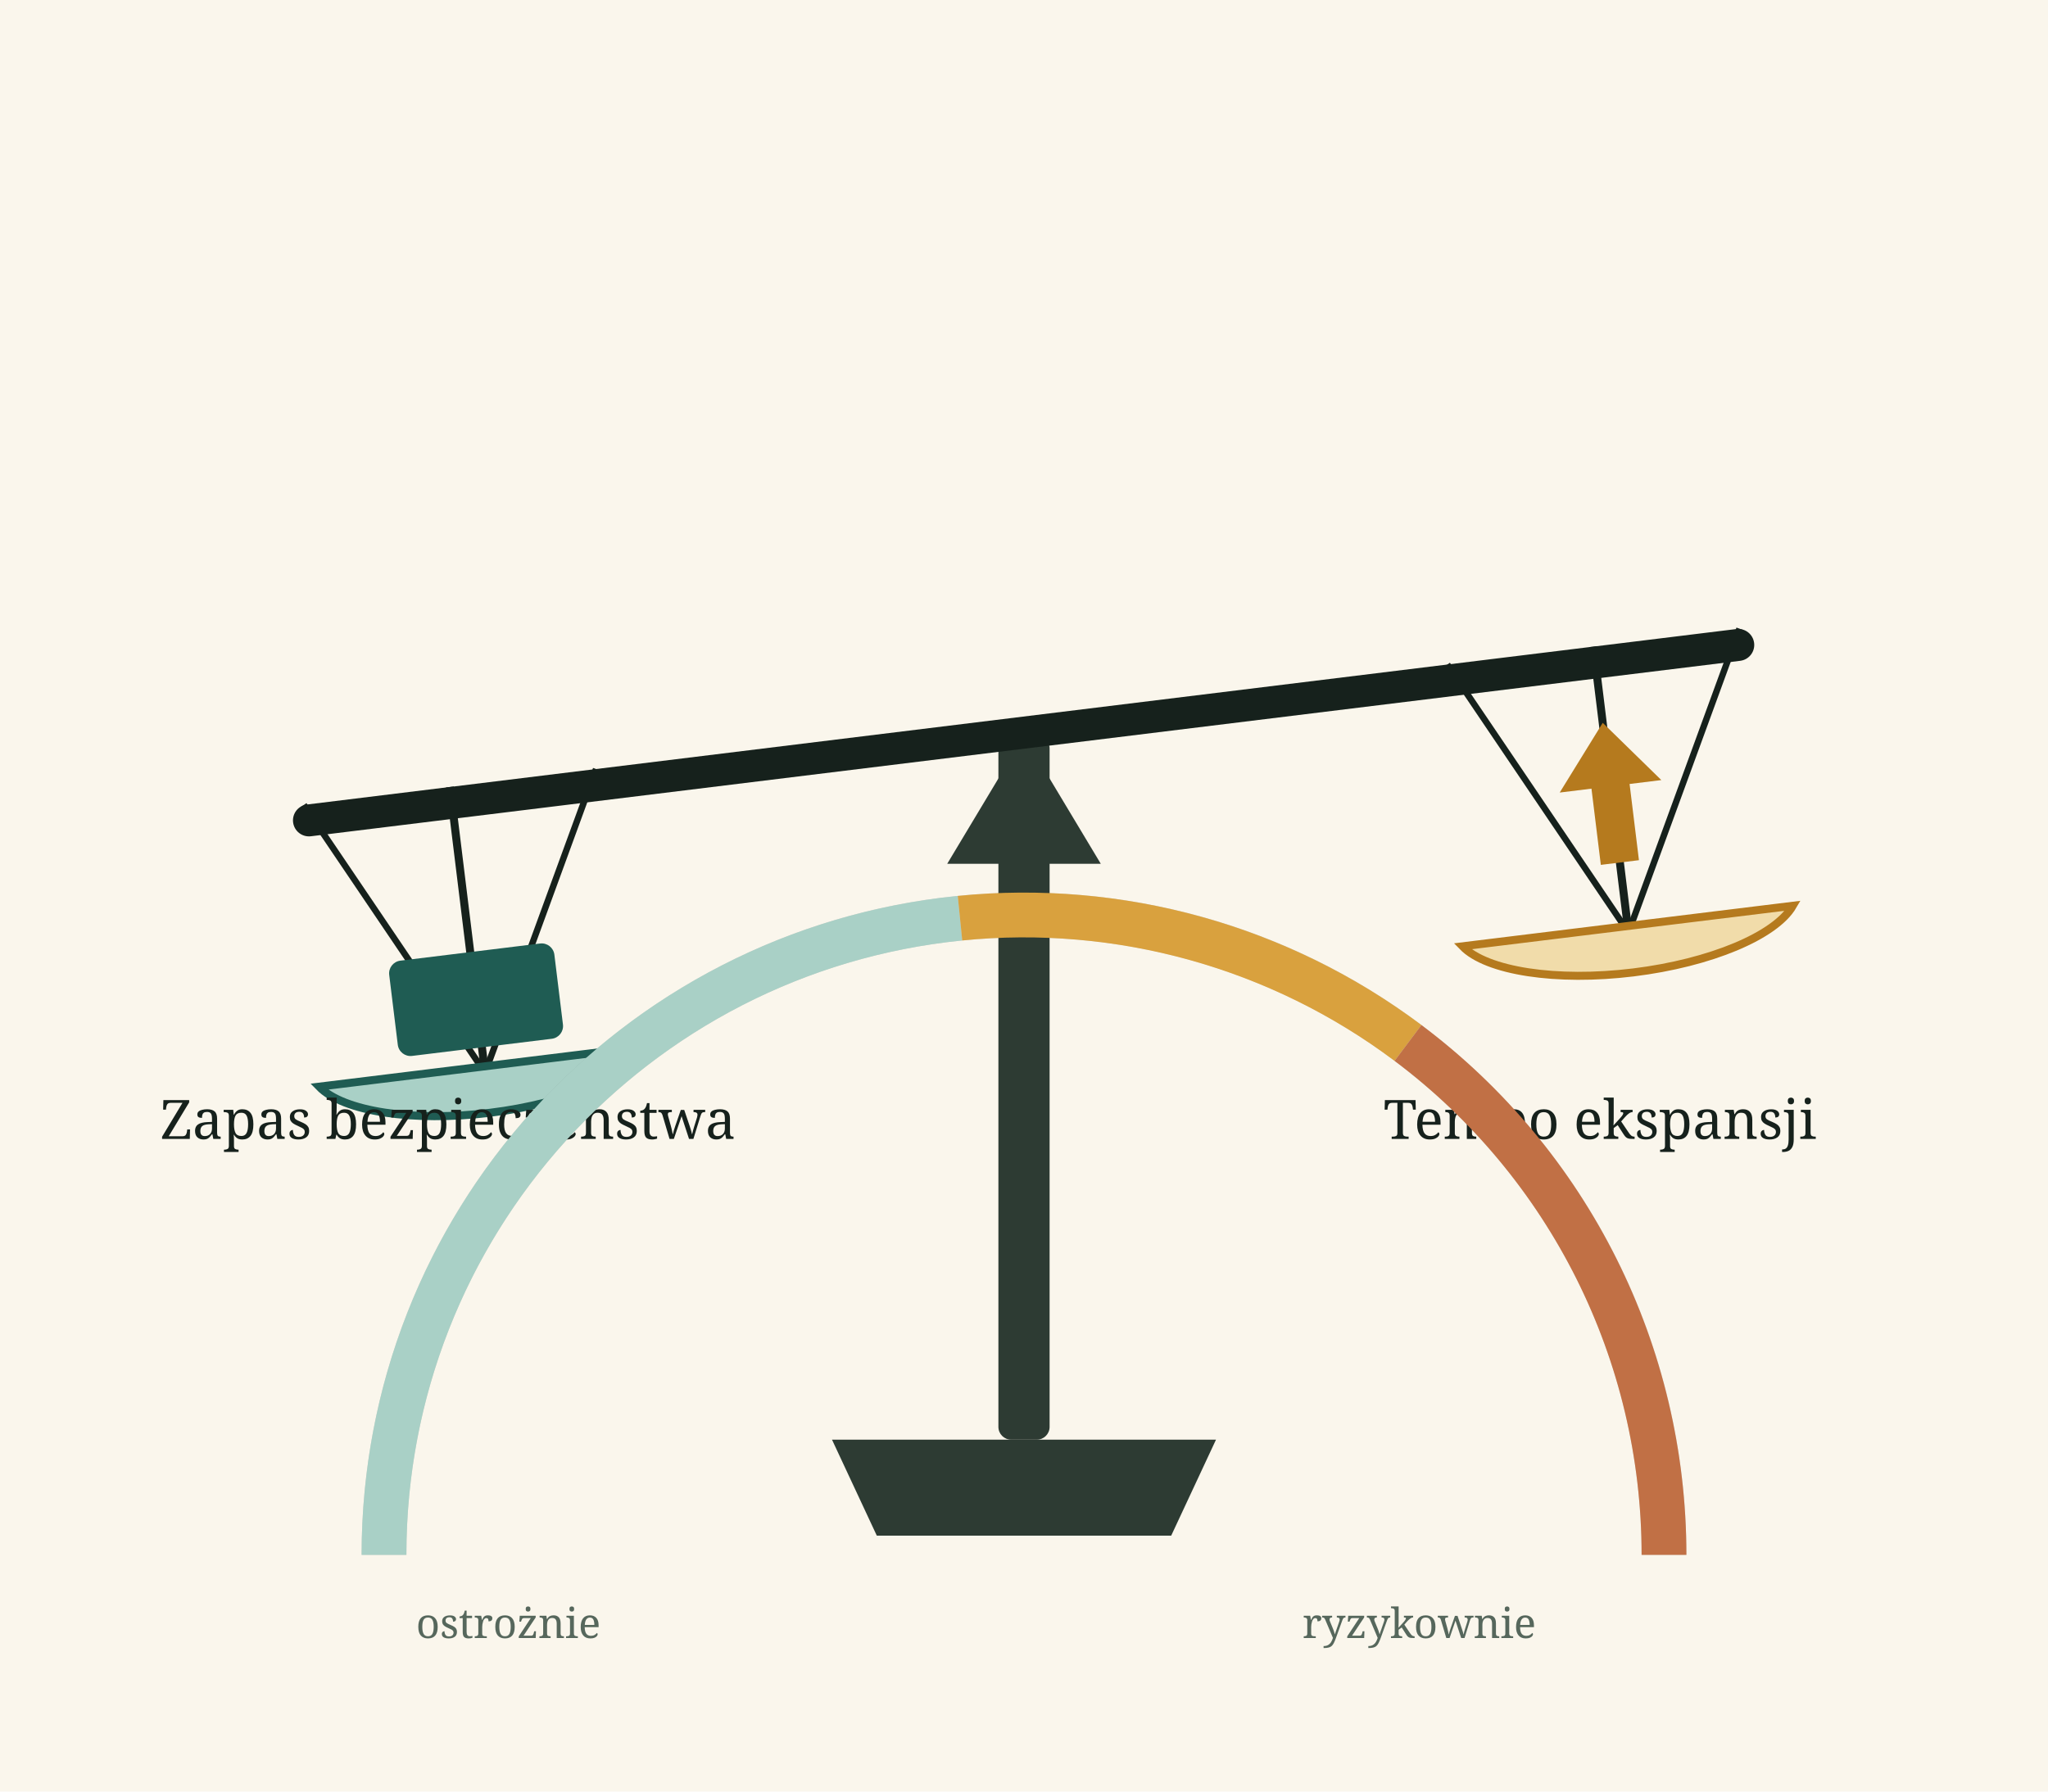
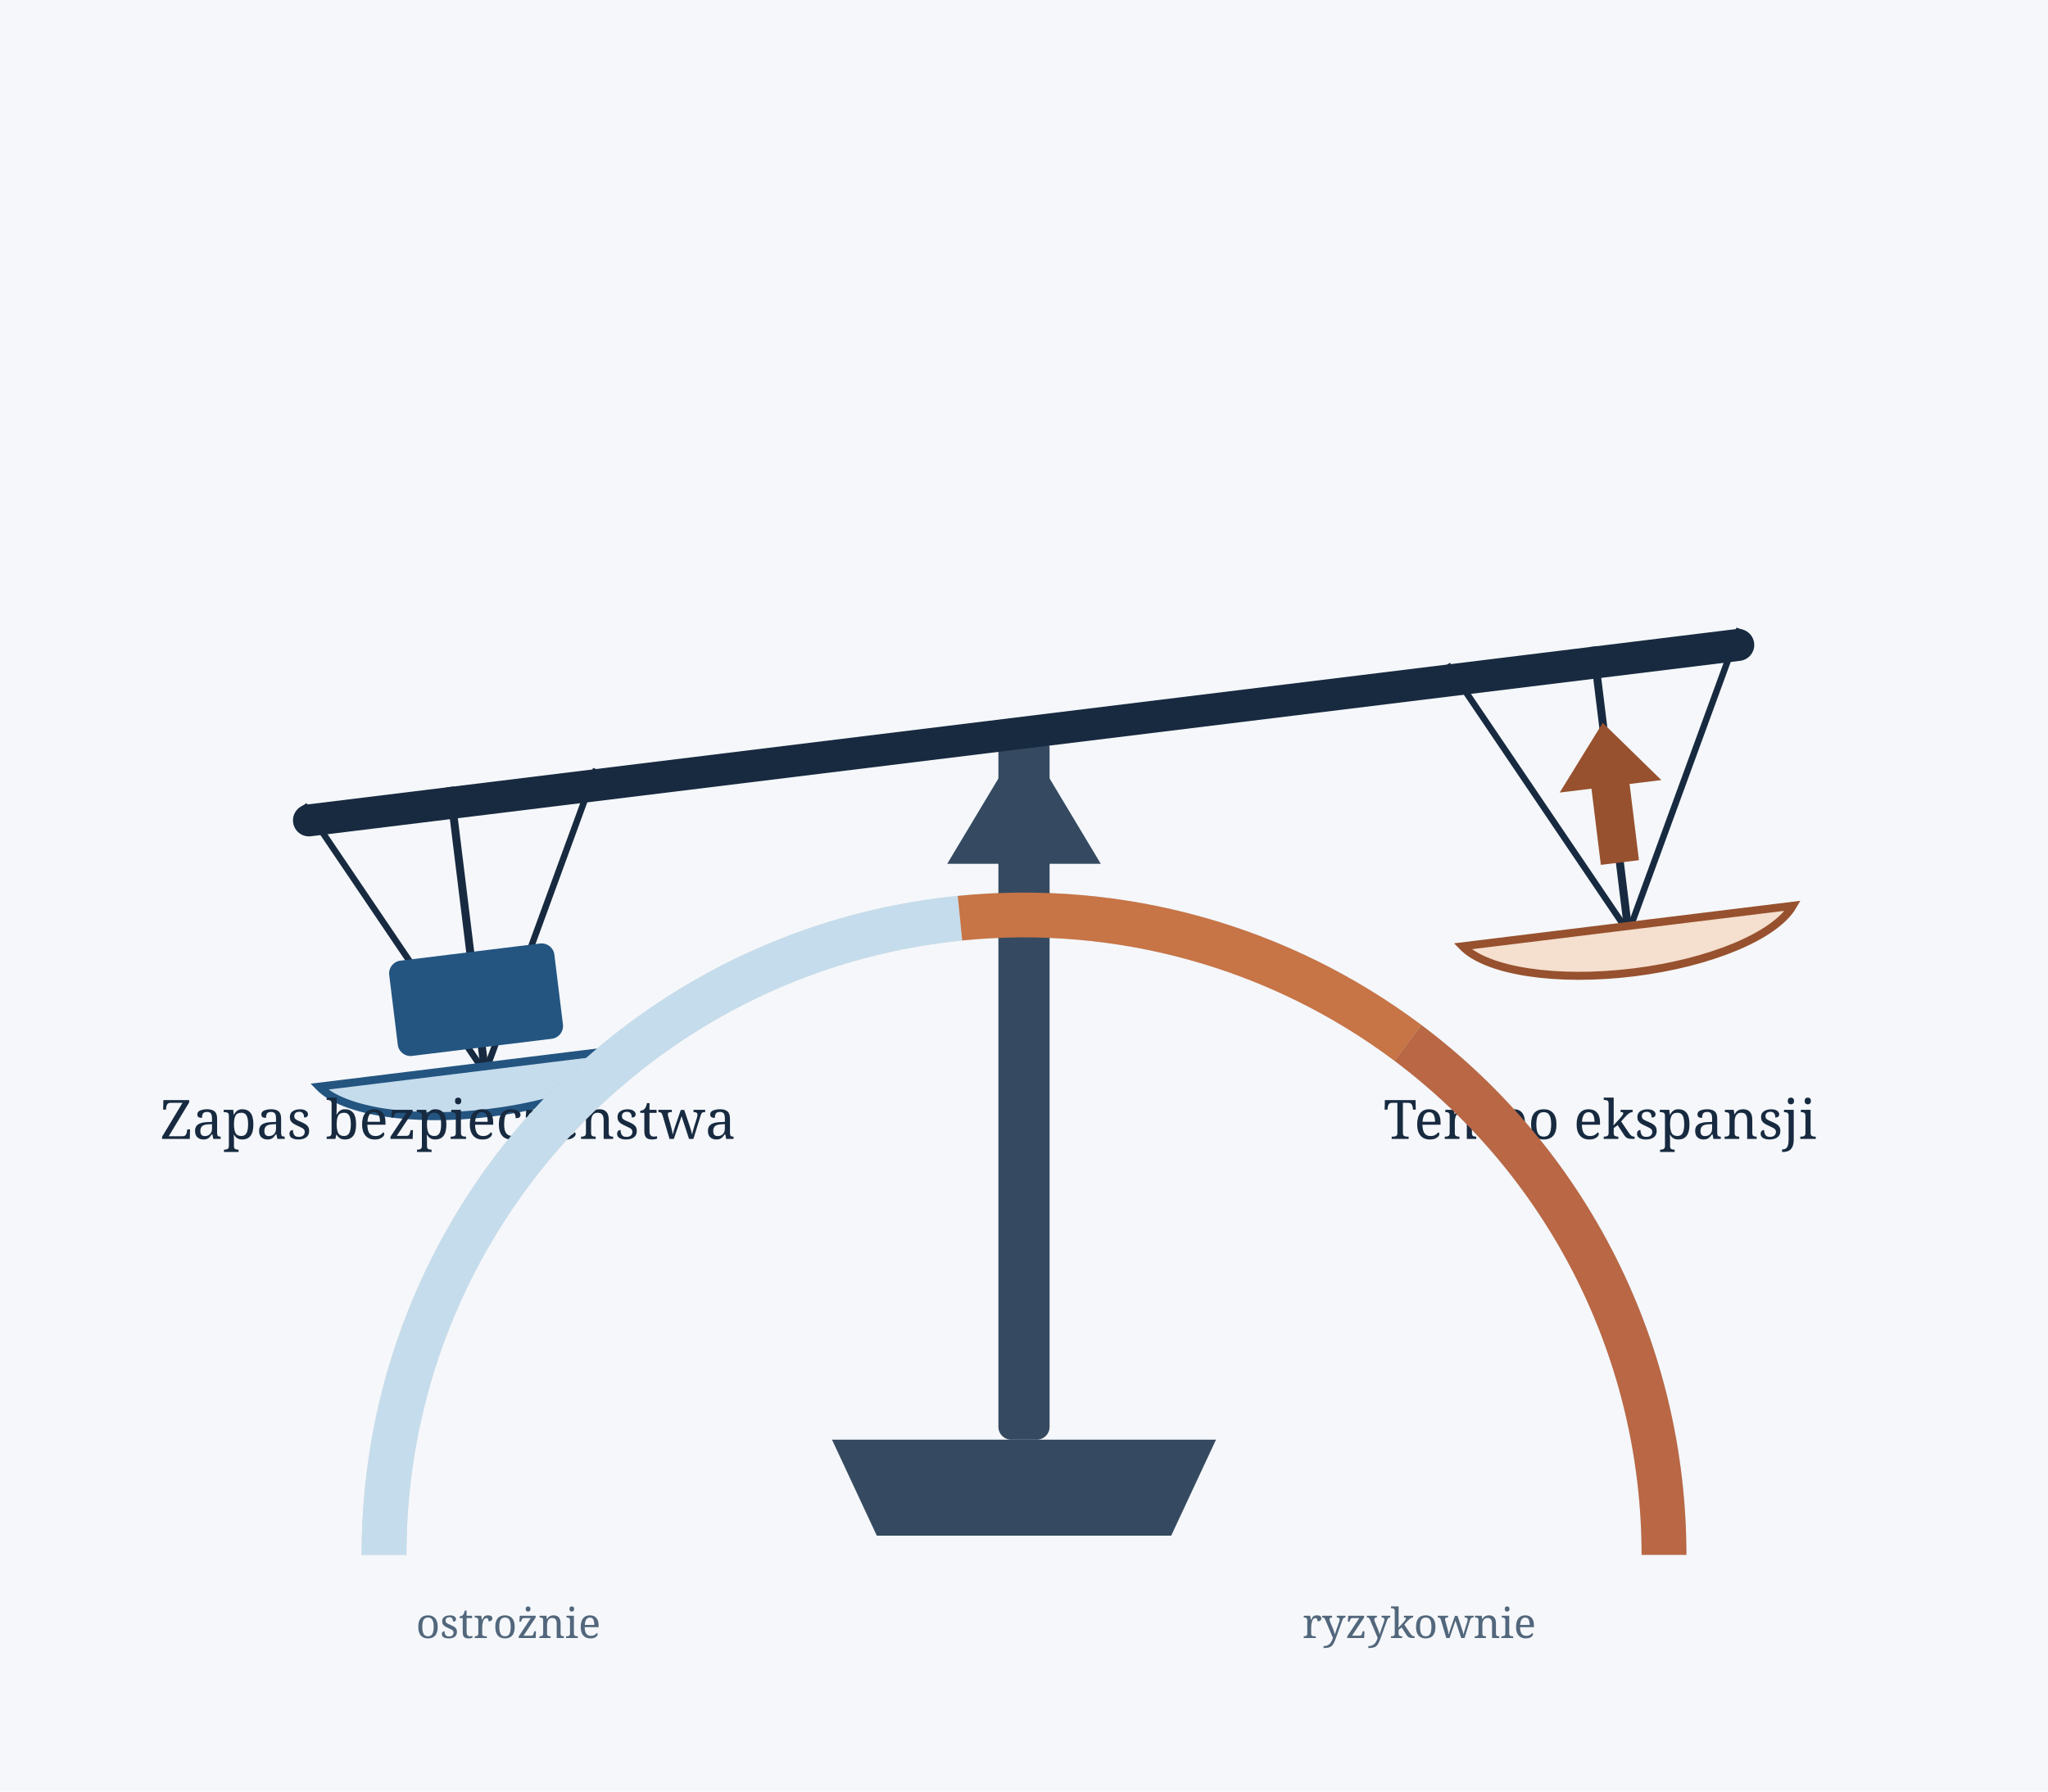
<svg xmlns="http://www.w3.org/2000/svg" viewBox="0 0 640 560" role="img" aria-labelledby="t6 d6">
-   <rect width="640" height="560" fill="#faf6ec" />
-   <g fill="#2d3b33">
+   <rect width="640" height="560" fill="#f5f7fa" />
+   <g fill="#354a60">
    <rect x="312" y="230" width="16" height="220" rx="4" />
    <path d="M260 450 h120 l-14 30 h-92 z" />
  </g>
-   <path d="M320 230 l24 40 h-48 z" fill="#2d3b33" />
+   <path d="M320 230 l24 40 h-48 z" fill="#354a60" />
  <g transform="rotate(-7 320 230)">
-     <rect x="90" y="224" width="460" height="10" rx="5" fill="#16211c" />
+     <rect x="90" y="224" width="460" height="10" rx="5" fill="#172a40" />
    <g transform="translate(140,224)">
-       <line x1="0" y1="0" x2="0" y2="90" stroke="#16211c" stroke-width="2.5" />
-       <line x1="-46" y1="0" x2="0" y2="90" stroke="#16211c" stroke-width="2" />
-       <line x1="46" y1="0" x2="0" y2="90" stroke="#16211c" stroke-width="2" />
-       <path d="M-52 88 a54 20 0 0 0 104 0 Z" fill="#a9d0c6" stroke="#1f5c53" stroke-width="2.5" />
-       <rect x="-26" y="52" width="52" height="30" rx="4" fill="#1f5c53" />
+       <line x1="0" y1="0" x2="0" y2="90" stroke="#172a40" stroke-width="2.5" />
+       <line x1="-46" y1="0" x2="0" y2="90" stroke="#172a40" stroke-width="2" />
+       <line x1="46" y1="0" x2="0" y2="90" stroke="#172a40" stroke-width="2" />
+       <path d="M-52 88 a54 20 0 0 0 104 0 Z" fill="#c5dcec" stroke="#245581" stroke-width="2.5" />
+       <rect x="-26" y="52" width="52" height="30" rx="4" fill="#245581" />
    </g>
    <g transform="translate(500,224)">
-       <line x1="0" y1="0" x2="0" y2="90" stroke="#16211c" stroke-width="2.5" />
-       <line x1="-46" y1="0" x2="0" y2="90" stroke="#16211c" stroke-width="2" />
-       <line x1="46" y1="0" x2="0" y2="90" stroke="#16211c" stroke-width="2" />
-       <path d="M-52 88 a54 20 0 0 0 104 0 Z" fill="#f1dcaa" stroke="#b57a1e" stroke-width="2.5" />
-       <path d="M-16 44 l16 -20 16 20 -10 0 0 24 -12 0 0 -24 z" fill="#b57a1e" />
+       <line x1="0" y1="0" x2="0" y2="90" stroke="#172a40" stroke-width="2.5" />
+       <line x1="-46" y1="0" x2="0" y2="90" stroke="#172a40" stroke-width="2" />
+       <line x1="46" y1="0" x2="0" y2="90" stroke="#172a40" stroke-width="2" />
+       <path d="M-52 88 a54 20 0 0 0 104 0 Z" fill="#f5dfce" stroke="#97512e" stroke-width="2.5" />
+       <path d="M-16 44 l16 -20 16 20 -10 0 0 24 -12 0 0 -24 z" fill="#97512e" />
    </g>
  </g>
-   <g font-family="Georgia, serif" font-size="17" fill="#16211c">
+   <g font-family="Georgia, serif" font-size="17" fill="#172a40">
    <text x="140" y="356" text-anchor="middle">Zapas bezpieczeństwa</text>
    <text x="500" y="356" text-anchor="middle">Tempo ekspansji</text>
  </g>
  <g transform="translate(320,486)">
-     <path d="M-200 0 A200 200 0 0 1 200 0" fill="none" stroke="#16211c" stroke-opacity="0.15" stroke-width="14" />
-     <path d="M-200 0 A200 200 0 0 1 -20 -199" fill="none" stroke="#a9d0c6" stroke-width="14" />
-     <path d="M-20 -199 A200 200 0 0 1 120 -160" fill="none" stroke="#d9a13e" stroke-width="14" />
-     <path d="M120 -160 A200 200 0 0 1 200 0" fill="none" stroke="#c17045" stroke-width="14" />
-     <text x="-190" y="26" font-family="Georgia, serif" font-size="13" fill="#56675c">ostrożnie</text>
-     <text x="160" y="26" text-anchor="end" font-family="Georgia, serif" font-size="13" fill="#56675c">ryzykownie</text>
+     <path d="M-200 0 A200 200 0 0 1 200 0" fill="none" stroke="#172a40" stroke-opacity="0.15" stroke-width="14" />
+     <path d="M-200 0 A200 200 0 0 1 -20 -199" fill="none" stroke="#c5dcec" stroke-width="14" />
+     <path d="M-20 -199 A200 200 0 0 1 120 -160" fill="none" stroke="#c77446" stroke-width="14" />
+     <path d="M120 -160 A200 200 0 0 1 200 0" fill="none" stroke="#b96744" stroke-width="14" />
+     <text x="-190" y="26" font-family="Georgia, serif" font-size="13" fill="#52677c">ostrożnie</text>
+     <text x="160" y="26" text-anchor="end" font-family="Georgia, serif" font-size="13" fill="#52677c">ryzykownie</text>
  </g>
</svg>
